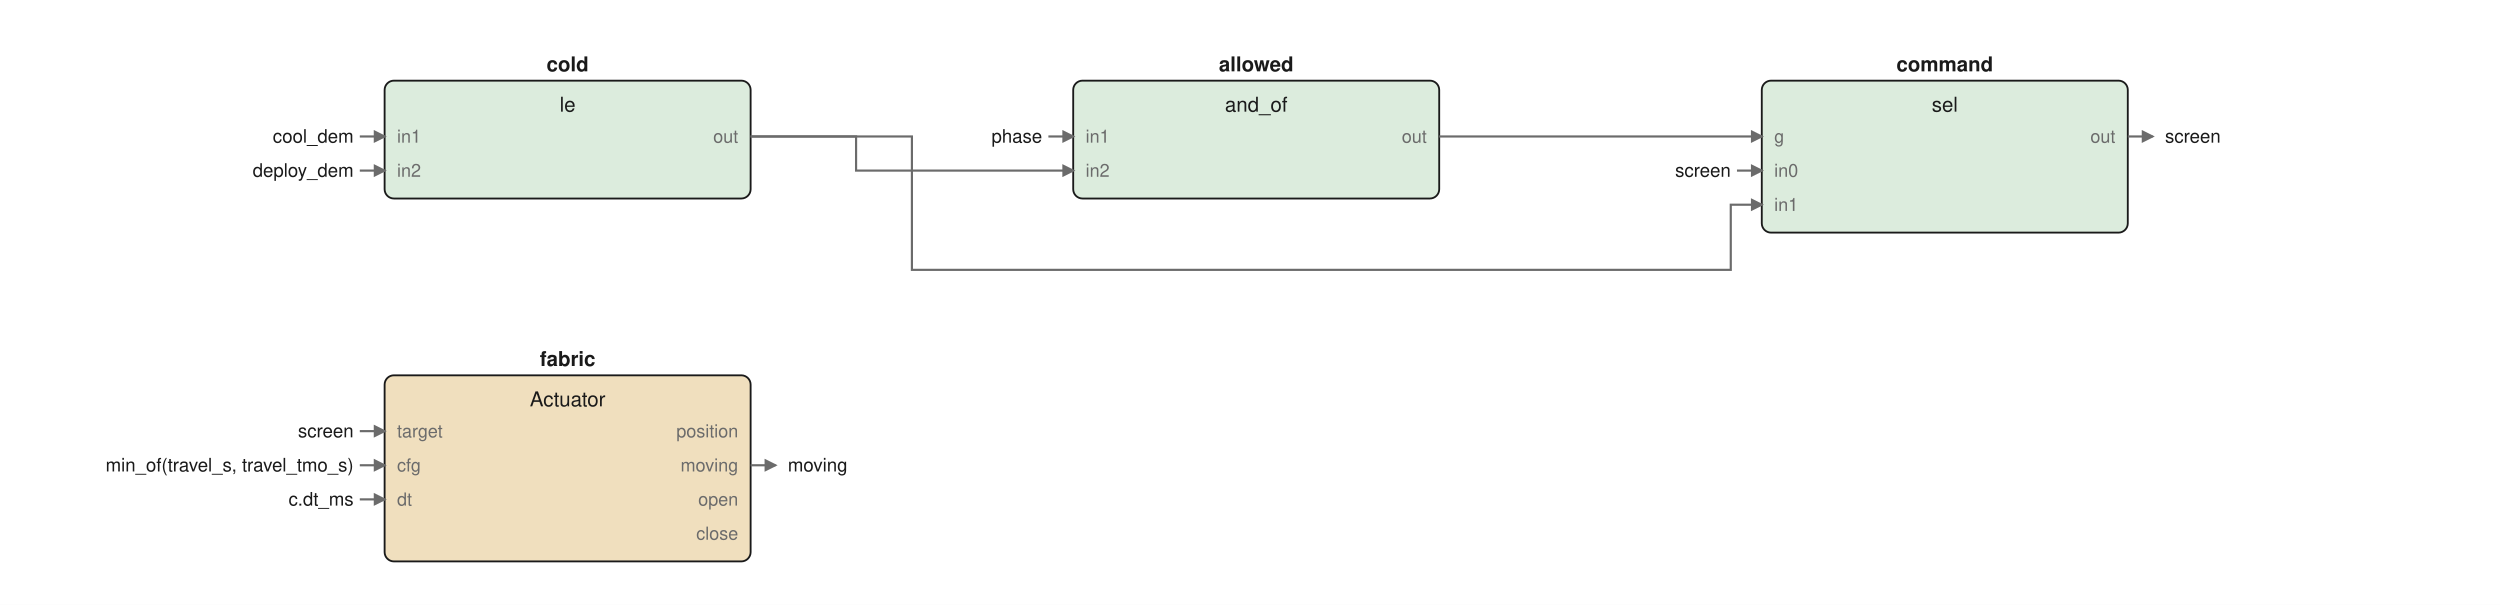
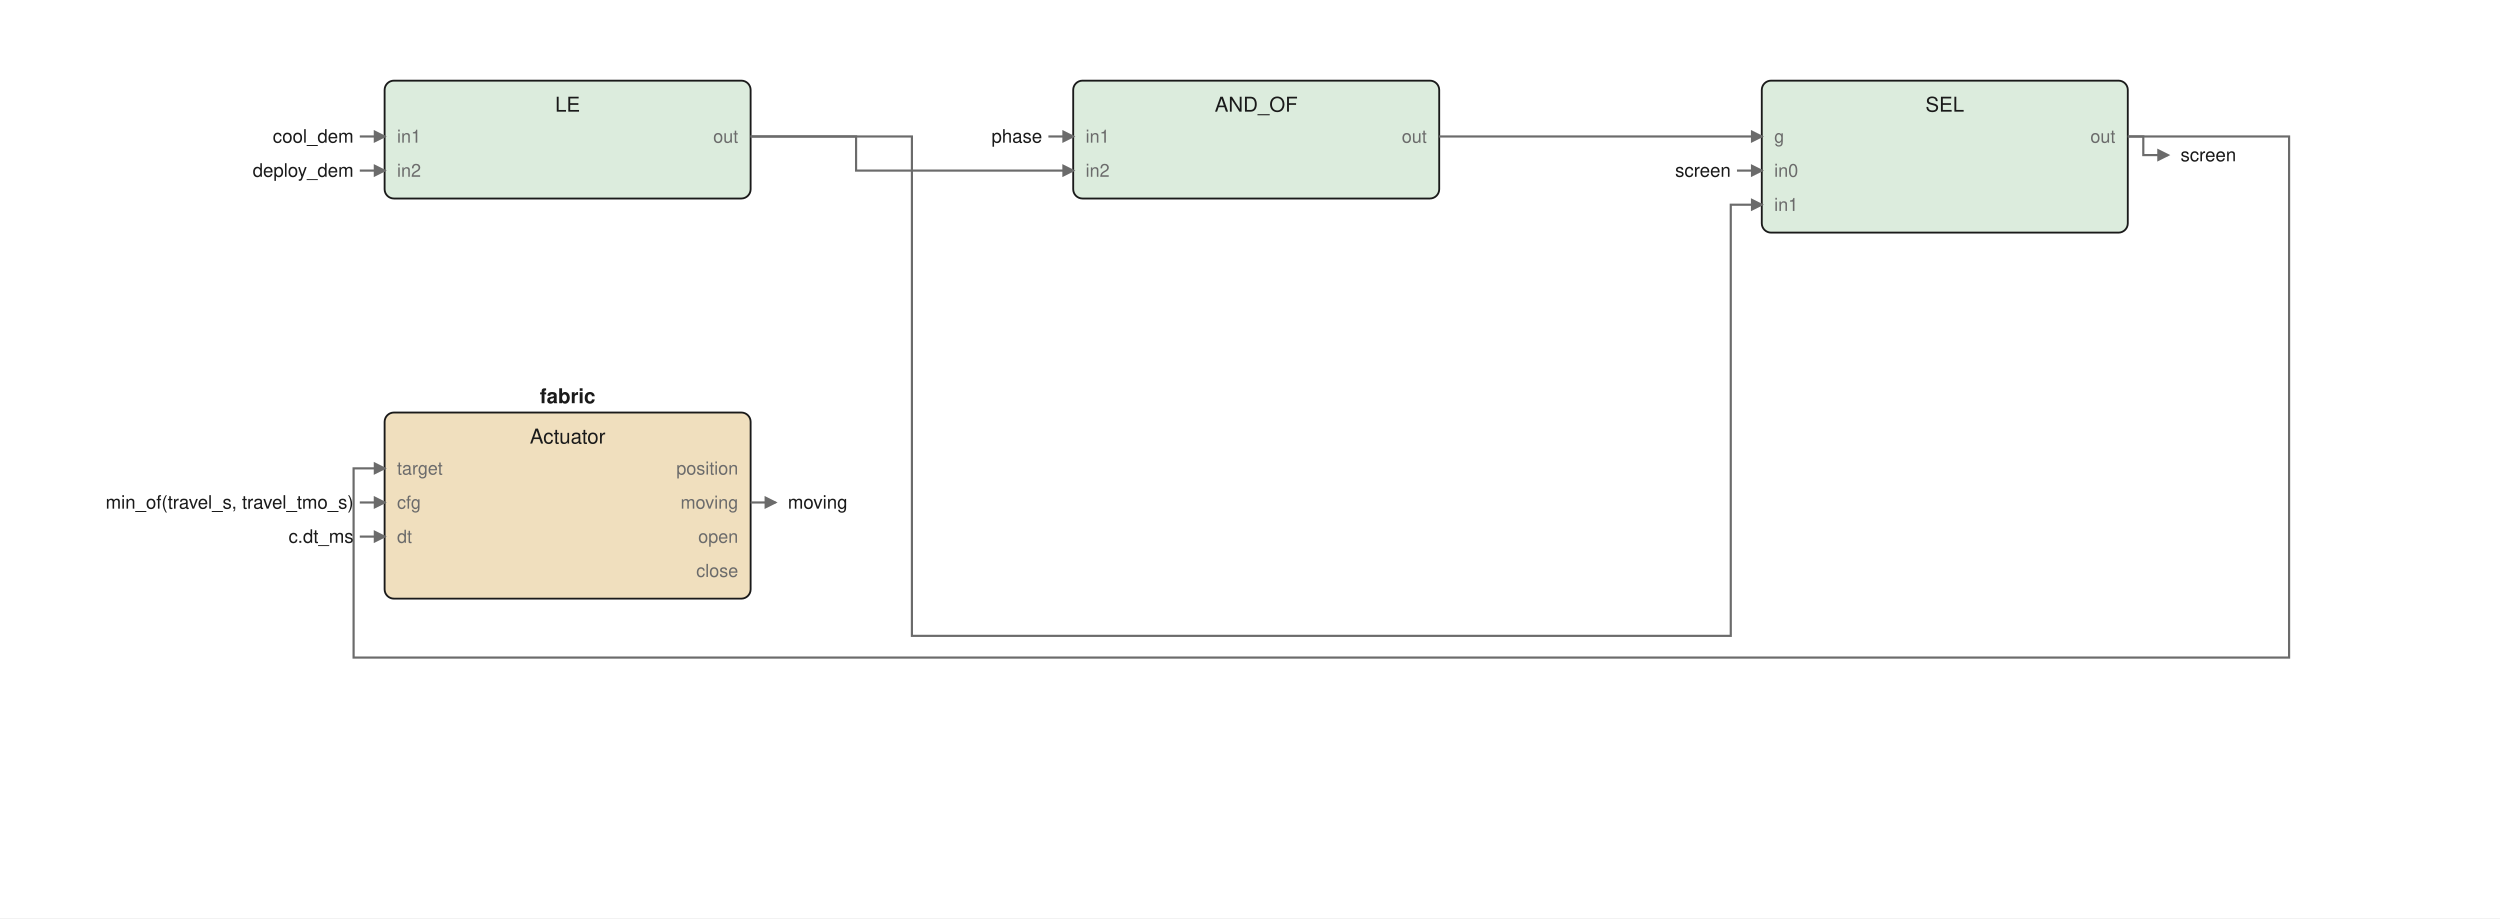
- <svg xmlns="http://www.w3.org/2000/svg" width="806" height="195" viewBox="0 0 806 195" style="max-width:100%;height:auto" content="&lt;mxfile host=&quot;app.diagrams.net&quot; type=&quot;device&quot;&gt;&lt;diagram id=&quot;screen_fbd&quot; name=&quot;screen_fbd&quot;&gt;&lt;mxGraphModel dx=&quot;806&quot; dy=&quot;195&quot; grid=&quot;0&quot; gridSize=&quot;10&quot; guides=&quot;1&quot; tooltips=&quot;1&quot; connect=&quot;1&quot; arrows=&quot;1&quot; fold=&quot;1&quot; page=&quot;1&quot; pageScale=&quot;1&quot; pageWidth=&quot;806&quot; pageHeight=&quot;195&quot; math=&quot;0&quot; shadow=&quot;0&quot;&gt;&lt;root&gt;&lt;mxCell id=&quot;0&quot;/&gt;&lt;mxCell id=&quot;1&quot; parent=&quot;0&quot;/&gt;&lt;mxCell id=&quot;n2&quot; value=&quot;&quot; style=&quot;rounded=1;fillColor=#dcecdd;strokeColor=#1a1a1a;whiteSpace=wrap;html=1;fontSize=8&quot; vertex=&quot;1&quot; parent=&quot;1&quot;&gt;&lt;mxGeometry x=&quot;124&quot; y=&quot;26&quot; width=&quot;118&quot; height=&quot;38&quot; as=&quot;geometry&quot;/&gt;&lt;/mxCell&gt;&lt;mxCell id=&quot;n3&quot; value=&quot;cold&quot; style=&quot;text;html=1;fontSize=6;fontColor=#1a1a1a;align=center;fontStyle=1&quot; vertex=&quot;1&quot; parent=&quot;1&quot;&gt;&lt;mxGeometry x=&quot;183.0&quot; y=&quot;16.4&quot; width=&quot;40&quot; height=&quot;10.6&quot; as=&quot;geometry&quot;/&gt;&lt;/mxCell&gt;&lt;mxCell id=&quot;n4&quot; value=&quot;le&quot; style=&quot;text;html=1;fontSize=6;fontColor=#1a1a1a;align=center&quot; vertex=&quot;1&quot; parent=&quot;1&quot;&gt;&lt;mxGeometry x=&quot;183.0&quot; y=&quot;29.4&quot; width=&quot;40&quot; height=&quot;10.6&quot; as=&quot;geometry&quot;/&gt;&lt;/mxCell&gt;&lt;mxCell id=&quot;n5&quot; value=&quot;in1&quot; style=&quot;text;html=1;fontSize=5;fontColor=#6b6b6b;align=left&quot; vertex=&quot;1&quot; parent=&quot;1&quot;&gt;&lt;mxGeometry x=&quot;128&quot; y=&quot;40.2&quot; width=&quot;40&quot; height=&quot;9.8&quot; as=&quot;geometry&quot;/&gt;&lt;/mxCell&gt;&lt;mxCell id=&quot;n6&quot; value=&quot;in2&quot; style=&quot;text;html=1;fontSize=5;fontColor=#6b6b6b;align=left&quot; vertex=&quot;1&quot; parent=&quot;1&quot;&gt;&lt;mxGeometry x=&quot;128&quot; y=&quot;51.2&quot; width=&quot;40&quot; height=&quot;9.8&quot; as=&quot;geometry&quot;/&gt;&lt;/mxCell&gt;&lt;mxCell id=&quot;n7&quot; value=&quot;out&quot; style=&quot;text;html=1;fontSize=5;fontColor=#6b6b6b;align=left&quot; vertex=&quot;1&quot; parent=&quot;1&quot;&gt;&lt;mxGeometry x=&quot;238&quot; y=&quot;40.2&quot; width=&quot;40&quot; height=&quot;9.8&quot; as=&quot;geometry&quot;/&gt;&lt;/mxCell&gt;&lt;mxCell id=&quot;n8&quot; value=&quot;&quot; style=&quot;rounded=1;fillColor=#dcecdd;strokeColor=#1a1a1a;whiteSpace=wrap;html=1;fontSize=8&quot; vertex=&quot;1&quot; parent=&quot;1&quot;&gt;&lt;mxGeometry x=&quot;346&quot; y=&quot;26&quot; width=&quot;118&quot; height=&quot;38&quot; as=&quot;geometry&quot;/&gt;&lt;/mxCell&gt;&lt;mxCell id=&quot;n9&quot; value=&quot;allowed&quot; style=&quot;text;html=1;fontSize=6;fontColor=#1a1a1a;align=center;fontStyle=1&quot; vertex=&quot;1&quot; parent=&quot;1&quot;&gt;&lt;mxGeometry x=&quot;405.0&quot; y=&quot;16.4&quot; width=&quot;40&quot; height=&quot;10.6&quot; as=&quot;geometry&quot;/&gt;&lt;/mxCell&gt;&lt;mxCell id=&quot;n10&quot; value=&quot;and_of&quot; style=&quot;text;html=1;fontSize=6;fontColor=#1a1a1a;align=center&quot; vertex=&quot;1&quot; parent=&quot;1&quot;&gt;&lt;mxGeometry x=&quot;405.0&quot; y=&quot;29.4&quot; width=&quot;40&quot; height=&quot;10.6&quot; as=&quot;geometry&quot;/&gt;&lt;/mxCell&gt;&lt;mxCell id=&quot;n11&quot; value=&quot;in1&quot; style=&quot;text;html=1;fontSize=5;fontColor=#6b6b6b;align=left&quot; vertex=&quot;1&quot; parent=&quot;1&quot;&gt;&lt;mxGeometry x=&quot;350&quot; y=&quot;40.2&quot; width=&quot;40&quot; height=&quot;9.8&quot; as=&quot;geometry&quot;/&gt;&lt;/mxCell&gt;&lt;mxCell id=&quot;n12&quot; value=&quot;in2&quot; style=&quot;text;html=1;fontSize=5;fontColor=#6b6b6b;align=left&quot; vertex=&quot;1&quot; parent=&quot;1&quot;&gt;&lt;mxGeometry x=&quot;350&quot; y=&quot;51.2&quot; width=&quot;40&quot; height=&quot;9.8&quot; as=&quot;geometry&quot;/&gt;&lt;/mxCell&gt;&lt;mxCell id=&quot;n13&quot; value=&quot;out&quot; style=&quot;text;html=1;fontSize=5;fontColor=#6b6b6b;align=left&quot; vertex=&quot;1&quot; parent=&quot;1&quot;&gt;&lt;mxGeometry x=&quot;460&quot; y=&quot;40.2&quot; width=&quot;40&quot; height=&quot;9.8&quot; as=&quot;geometry&quot;/&gt;&lt;/mxCell&gt;&lt;mxCell id=&quot;n14&quot; value=&quot;&quot; style=&quot;rounded=1;fillColor=#dcecdd;strokeColor=#1a1a1a;whiteSpace=wrap;html=1;fontSize=8&quot; vertex=&quot;1&quot; parent=&quot;1&quot;&gt;&lt;mxGeometry x=&quot;568&quot; y=&quot;26&quot; width=&quot;118&quot; height=&quot;49&quot; as=&quot;geometry&quot;/&gt;&lt;/mxCell&gt;&lt;mxCell id=&quot;n15&quot; value=&quot;command&quot; style=&quot;text;html=1;fontSize=6;fontColor=#1a1a1a;align=center;fontStyle=1&quot; vertex=&quot;1&quot; parent=&quot;1&quot;&gt;&lt;mxGeometry x=&quot;627.0&quot; y=&quot;16.4&quot; width=&quot;40&quot; height=&quot;10.6&quot; as=&quot;geometry&quot;/&gt;&lt;/mxCell&gt;&lt;mxCell id=&quot;n16&quot; value=&quot;sel&quot; style=&quot;text;html=1;fontSize=6;fontColor=#1a1a1a;align=center&quot; vertex=&quot;1&quot; parent=&quot;1&quot;&gt;&lt;mxGeometry x=&quot;627.0&quot; y=&quot;29.4&quot; width=&quot;40&quot; height=&quot;10.6&quot; as=&quot;geometry&quot;/&gt;&lt;/mxCell&gt;&lt;mxCell id=&quot;n17&quot; value=&quot;g&quot; style=&quot;text;html=1;fontSize=5;fontColor=#6b6b6b;align=left&quot; vertex=&quot;1&quot; parent=&quot;1&quot;&gt;&lt;mxGeometry x=&quot;572&quot; y=&quot;40.2&quot; width=&quot;40&quot; height=&quot;9.8&quot; as=&quot;geometry&quot;/&gt;&lt;/mxCell&gt;&lt;mxCell id=&quot;n18&quot; value=&quot;in0&quot; style=&quot;text;html=1;fontSize=5;fontColor=#6b6b6b;align=left&quot; vertex=&quot;1&quot; parent=&quot;1&quot;&gt;&lt;mxGeometry x=&quot;572&quot; y=&quot;51.2&quot; width=&quot;40&quot; height=&quot;9.8&quot; as=&quot;geometry&quot;/&gt;&lt;/mxCell&gt;&lt;mxCell id=&quot;n19&quot; value=&quot;in1&quot; style=&quot;text;html=1;fontSize=5;fontColor=#6b6b6b;align=left&quot; vertex=&quot;1&quot; parent=&quot;1&quot;&gt;&lt;mxGeometry x=&quot;572&quot; y=&quot;62.2&quot; width=&quot;40&quot; height=&quot;9.8&quot; as=&quot;geometry&quot;/&gt;&lt;/mxCell&gt;&lt;mxCell id=&quot;n20&quot; value=&quot;out&quot; style=&quot;text;html=1;fontSize=5;fontColor=#6b6b6b;align=left&quot; vertex=&quot;1&quot; parent=&quot;1&quot;&gt;&lt;mxGeometry x=&quot;682&quot; y=&quot;40.2&quot; width=&quot;40&quot; height=&quot;9.8&quot; as=&quot;geometry&quot;/&gt;&lt;/mxCell&gt;&lt;mxCell id=&quot;n21&quot; value=&quot;&quot; style=&quot;rounded=1;fillColor=#f0dfbe;strokeColor=#1a1a1a;whiteSpace=wrap;html=1;fontSize=8&quot; vertex=&quot;1&quot; parent=&quot;1&quot;&gt;&lt;mxGeometry x=&quot;124&quot; y=&quot;121&quot; width=&quot;118&quot; height=&quot;60&quot; as=&quot;geometry&quot;/&gt;&lt;/mxCell&gt;&lt;mxCell id=&quot;n22&quot; value=&quot;fabric&quot; style=&quot;text;html=1;fontSize=6;fontColor=#1a1a1a;align=center;fontStyle=1&quot; vertex=&quot;1&quot; parent=&quot;1&quot;&gt;&lt;mxGeometry x=&quot;183.0&quot; y=&quot;111.4&quot; width=&quot;40&quot; height=&quot;10.6&quot; as=&quot;geometry&quot;/&gt;&lt;/mxCell&gt;&lt;mxCell id=&quot;n23&quot; value=&quot;Actuator&quot; style=&quot;text;html=1;fontSize=6;fontColor=#1a1a1a;align=center&quot; vertex=&quot;1&quot; parent=&quot;1&quot;&gt;&lt;mxGeometry x=&quot;183.0&quot; y=&quot;124.4&quot; width=&quot;40&quot; height=&quot;10.6&quot; as=&quot;geometry&quot;/&gt;&lt;/mxCell&gt;&lt;mxCell id=&quot;n24&quot; value=&quot;target&quot; style=&quot;text;html=1;fontSize=5;fontColor=#6b6b6b;align=left&quot; vertex=&quot;1&quot; parent=&quot;1&quot;&gt;&lt;mxGeometry x=&quot;128&quot; y=&quot;135.2&quot; width=&quot;40&quot; height=&quot;9.8&quot; as=&quot;geometry&quot;/&gt;&lt;/mxCell&gt;&lt;mxCell id=&quot;n25&quot; value=&quot;cfg&quot; style=&quot;text;html=1;fontSize=5;fontColor=#6b6b6b;align=left&quot; vertex=&quot;1&quot; parent=&quot;1&quot;&gt;&lt;mxGeometry x=&quot;128&quot; y=&quot;146.2&quot; width=&quot;40&quot; height=&quot;9.8&quot; as=&quot;geometry&quot;/&gt;&lt;/mxCell&gt;&lt;mxCell id=&quot;n26&quot; value=&quot;dt&quot; style=&quot;text;html=1;fontSize=5;fontColor=#6b6b6b;align=left&quot; vertex=&quot;1&quot; parent=&quot;1&quot;&gt;&lt;mxGeometry x=&quot;128&quot; y=&quot;157.2&quot; width=&quot;40&quot; height=&quot;9.8&quot; as=&quot;geometry&quot;/&gt;&lt;/mxCell&gt;&lt;mxCell id=&quot;n27&quot; value=&quot;position&quot; style=&quot;text;html=1;fontSize=5;fontColor=#6b6b6b;align=left&quot; vertex=&quot;1&quot; parent=&quot;1&quot;&gt;&lt;mxGeometry x=&quot;238&quot; y=&quot;135.2&quot; width=&quot;40&quot; height=&quot;9.8&quot; as=&quot;geometry&quot;/&gt;&lt;/mxCell&gt;&lt;mxCell id=&quot;n28&quot; value=&quot;moving&quot; style=&quot;text;html=1;fontSize=5;fontColor=#6b6b6b;align=left&quot; vertex=&quot;1&quot; parent=&quot;1&quot;&gt;&lt;mxGeometry x=&quot;238&quot; y=&quot;146.2&quot; width=&quot;40&quot; height=&quot;9.8&quot; as=&quot;geometry&quot;/&gt;&lt;/mxCell&gt;&lt;mxCell id=&quot;n29&quot; value=&quot;open&quot; style=&quot;text;html=1;fontSize=5;fontColor=#6b6b6b;align=left&quot; vertex=&quot;1&quot; parent=&quot;1&quot;&gt;&lt;mxGeometry x=&quot;238&quot; y=&quot;157.2&quot; width=&quot;40&quot; height=&quot;9.8&quot; as=&quot;geometry&quot;/&gt;&lt;/mxCell&gt;&lt;mxCell id=&quot;n30&quot; value=&quot;close&quot; style=&quot;text;html=1;fontSize=5;fontColor=#6b6b6b;align=left&quot; vertex=&quot;1&quot; parent=&quot;1&quot;&gt;&lt;mxGeometry x=&quot;238&quot; y=&quot;168.2&quot; width=&quot;40&quot; height=&quot;9.8&quot; as=&quot;geometry&quot;/&gt;&lt;/mxCell&gt;&lt;mxCell id=&quot;e31&quot; value=&quot;&quot; style=&quot;edgeStyle=none;html=1;strokeColor=#6b6b6b;endArrow=block&quot; edge=&quot;1&quot; parent=&quot;1&quot;&gt;&lt;mxGeometry relative=&quot;1&quot; as=&quot;geometry&quot;&gt;&lt;mxPoint x=&quot;242&quot; y=&quot;44&quot; as=&quot;sourcePoint&quot;/&gt;&lt;mxPoint x=&quot;346&quot; y=&quot;55&quot; as=&quot;targetPoint&quot;/&gt;&lt;Array as=&quot;points&quot;&gt;&lt;mxPoint x=&quot;276.0&quot; y=&quot;44&quot;/&gt;&lt;mxPoint x=&quot;276.0&quot; y=&quot;55&quot;/&gt;&lt;/Array&gt;&lt;/mxGeometry&gt;&lt;/mxCell&gt;&lt;mxCell id=&quot;e32&quot; value=&quot;&quot; style=&quot;edgeStyle=none;html=1;strokeColor=#6b6b6b;endArrow=block&quot; edge=&quot;1&quot; parent=&quot;1&quot;&gt;&lt;mxGeometry relative=&quot;1&quot; as=&quot;geometry&quot;&gt;&lt;mxPoint x=&quot;464&quot; y=&quot;44&quot; as=&quot;sourcePoint&quot;/&gt;&lt;mxPoint x=&quot;568&quot; y=&quot;44&quot; as=&quot;targetPoint&quot;/&gt;&lt;/mxGeometry&gt;&lt;/mxCell&gt;&lt;mxCell id=&quot;e33&quot; value=&quot;&quot; style=&quot;edgeStyle=none;html=1;strokeColor=#6b6b6b;endArrow=block&quot; edge=&quot;1&quot; parent=&quot;1&quot;&gt;&lt;mxGeometry relative=&quot;1&quot; as=&quot;geometry&quot;&gt;&lt;mxPoint x=&quot;242&quot; y=&quot;44&quot; as=&quot;sourcePoint&quot;/&gt;&lt;mxPoint x=&quot;568&quot; y=&quot;66&quot; as=&quot;targetPoint&quot;/&gt;&lt;Array as=&quot;points&quot;&gt;&lt;mxPoint x=&quot;294.0&quot; y=&quot;44&quot;/&gt;&lt;mxPoint x=&quot;294.0&quot; y=&quot;87&quot;/&gt;&lt;mxPoint x=&quot;558&quot; y=&quot;87&quot;/&gt;&lt;mxPoint x=&quot;558&quot; y=&quot;66&quot;/&gt;&lt;/Array&gt;&lt;/mxGeometry&gt;&lt;/mxCell&gt;&lt;mxCell id=&quot;n34&quot; value=&quot;cool_dem&quot; style=&quot;text;html=1;fontSize=6;fontColor=#1a1a1a;align=left&quot; vertex=&quot;1&quot; parent=&quot;1&quot;&gt;&lt;mxGeometry x=&quot;114&quot; y=&quot;40.0&quot; width=&quot;40&quot; height=&quot;10.0&quot; as=&quot;geometry&quot;/&gt;&lt;/mxCell&gt;&lt;mxCell id=&quot;e35&quot; value=&quot;&quot; style=&quot;edgeStyle=none;html=1;strokeColor=#6b6b6b;endArrow=block&quot; edge=&quot;1&quot; parent=&quot;1&quot;&gt;&lt;mxGeometry relative=&quot;1&quot; as=&quot;geometry&quot;&gt;&lt;mxPoint x=&quot;116&quot; y=&quot;44&quot; as=&quot;sourcePoint&quot;/&gt;&lt;mxPoint x=&quot;124&quot; y=&quot;44&quot; as=&quot;targetPoint&quot;/&gt;&lt;/mxGeometry&gt;&lt;/mxCell&gt;&lt;mxCell id=&quot;n36&quot; value=&quot;deploy_dem&quot; style=&quot;text;html=1;fontSize=6;fontColor=#1a1a1a;align=left&quot; vertex=&quot;1&quot; parent=&quot;1&quot;&gt;&lt;mxGeometry x=&quot;114&quot; y=&quot;51.0&quot; width=&quot;50&quot; height=&quot;10.0&quot; as=&quot;geometry&quot;/&gt;&lt;/mxCell&gt;&lt;mxCell id=&quot;e37&quot; value=&quot;&quot; style=&quot;edgeStyle=none;html=1;strokeColor=#6b6b6b;endArrow=block&quot; edge=&quot;1&quot; parent=&quot;1&quot;&gt;&lt;mxGeometry relative=&quot;1&quot; as=&quot;geometry&quot;&gt;&lt;mxPoint x=&quot;116&quot; y=&quot;55&quot; as=&quot;sourcePoint&quot;/&gt;&lt;mxPoint x=&quot;124&quot; y=&quot;55&quot; as=&quot;targetPoint&quot;/&gt;&lt;/mxGeometry&gt;&lt;/mxCell&gt;&lt;mxCell id=&quot;n38&quot; value=&quot;phase&quot; style=&quot;text;html=1;fontSize=6;fontColor=#1a1a1a;align=left&quot; vertex=&quot;1&quot; parent=&quot;1&quot;&gt;&lt;mxGeometry x=&quot;336&quot; y=&quot;40.0&quot; width=&quot;40&quot; height=&quot;10.0&quot; as=&quot;geometry&quot;/&gt;&lt;/mxCell&gt;&lt;mxCell id=&quot;e39&quot; value=&quot;&quot; style=&quot;edgeStyle=none;html=1;strokeColor=#6b6b6b;endArrow=block&quot; edge=&quot;1&quot; parent=&quot;1&quot;&gt;&lt;mxGeometry relative=&quot;1&quot; as=&quot;geometry&quot;&gt;&lt;mxPoint x=&quot;338&quot; y=&quot;44&quot; as=&quot;sourcePoint&quot;/&gt;&lt;mxPoint x=&quot;346&quot; y=&quot;44&quot; as=&quot;targetPoint&quot;/&gt;&lt;/mxGeometry&gt;&lt;/mxCell&gt;&lt;mxCell id=&quot;n40&quot; value=&quot;screen&quot; style=&quot;text;html=1;fontSize=6;fontColor=#1a1a1a;align=left&quot; vertex=&quot;1&quot; parent=&quot;1&quot;&gt;&lt;mxGeometry x=&quot;558&quot; y=&quot;51.0&quot; width=&quot;40&quot; height=&quot;10.0&quot; as=&quot;geometry&quot;/&gt;&lt;/mxCell&gt;&lt;mxCell id=&quot;e41&quot; value=&quot;&quot; style=&quot;edgeStyle=none;html=1;strokeColor=#6b6b6b;endArrow=block&quot; edge=&quot;1&quot; parent=&quot;1&quot;&gt;&lt;mxGeometry relative=&quot;1&quot; as=&quot;geometry&quot;&gt;&lt;mxPoint x=&quot;560&quot; y=&quot;55&quot; as=&quot;sourcePoint&quot;/&gt;&lt;mxPoint x=&quot;568&quot; y=&quot;55&quot; as=&quot;targetPoint&quot;/&gt;&lt;/mxGeometry&gt;&lt;/mxCell&gt;&lt;mxCell id=&quot;n42&quot; value=&quot;screen&quot; style=&quot;text;html=1;fontSize=6;fontColor=#1a1a1a;align=left&quot; vertex=&quot;1&quot; parent=&quot;1&quot;&gt;&lt;mxGeometry x=&quot;114&quot; y=&quot;135.0&quot; width=&quot;40&quot; height=&quot;10.0&quot; as=&quot;geometry&quot;/&gt;&lt;/mxCell&gt;&lt;mxCell id=&quot;e43&quot; value=&quot;&quot; style=&quot;edgeStyle=none;html=1;strokeColor=#6b6b6b;endArrow=block&quot; edge=&quot;1&quot; parent=&quot;1&quot;&gt;&lt;mxGeometry relative=&quot;1&quot; as=&quot;geometry&quot;&gt;&lt;mxPoint x=&quot;116&quot; y=&quot;139&quot; as=&quot;sourcePoint&quot;/&gt;&lt;mxPoint x=&quot;124&quot; y=&quot;139&quot; as=&quot;targetPoint&quot;/&gt;&lt;/mxGeometry&gt;&lt;/mxCell&gt;&lt;mxCell id=&quot;n44&quot; value=&quot;min_of(travel_s, travel_tmo_s)&quot; style=&quot;text;html=1;fontSize=6;fontColor=#1a1a1a;align=left&quot; vertex=&quot;1&quot; parent=&quot;1&quot;&gt;&lt;mxGeometry x=&quot;114&quot; y=&quot;146.0&quot; width=&quot;150&quot; height=&quot;10.0&quot; as=&quot;geometry&quot;/&gt;&lt;/mxCell&gt;&lt;mxCell id=&quot;e45&quot; value=&quot;&quot; style=&quot;edgeStyle=none;html=1;strokeColor=#6b6b6b;endArrow=block&quot; edge=&quot;1&quot; parent=&quot;1&quot;&gt;&lt;mxGeometry relative=&quot;1&quot; as=&quot;geometry&quot;&gt;&lt;mxPoint x=&quot;116&quot; y=&quot;150&quot; as=&quot;sourcePoint&quot;/&gt;&lt;mxPoint x=&quot;124&quot; y=&quot;150&quot; as=&quot;targetPoint&quot;/&gt;&lt;/mxGeometry&gt;&lt;/mxCell&gt;&lt;mxCell id=&quot;n46&quot; value=&quot;c.dt_ms&quot; style=&quot;text;html=1;fontSize=6;fontColor=#1a1a1a;align=left&quot; vertex=&quot;1&quot; parent=&quot;1&quot;&gt;&lt;mxGeometry x=&quot;114&quot; y=&quot;157.0&quot; width=&quot;40&quot; height=&quot;10.0&quot; as=&quot;geometry&quot;/&gt;&lt;/mxCell&gt;&lt;mxCell id=&quot;e47&quot; value=&quot;&quot; style=&quot;edgeStyle=none;html=1;strokeColor=#6b6b6b;endArrow=block&quot; edge=&quot;1&quot; parent=&quot;1&quot;&gt;&lt;mxGeometry relative=&quot;1&quot; as=&quot;geometry&quot;&gt;&lt;mxPoint x=&quot;116&quot; y=&quot;161&quot; as=&quot;sourcePoint&quot;/&gt;&lt;mxPoint x=&quot;124&quot; y=&quot;161&quot; as=&quot;targetPoint&quot;/&gt;&lt;/mxGeometry&gt;&lt;/mxCell&gt;&lt;mxCell id=&quot;e48&quot; value=&quot;&quot; style=&quot;edgeStyle=none;html=1;strokeColor=#6b6b6b;endArrow=block&quot; edge=&quot;1&quot; parent=&quot;1&quot;&gt;&lt;mxGeometry relative=&quot;1&quot; as=&quot;geometry&quot;&gt;&lt;mxPoint x=&quot;686&quot; y=&quot;44&quot; as=&quot;sourcePoint&quot;/&gt;&lt;mxPoint x=&quot;694&quot; y=&quot;44&quot; as=&quot;targetPoint&quot;/&gt;&lt;/mxGeometry&gt;&lt;/mxCell&gt;&lt;mxCell id=&quot;n49&quot; value=&quot;screen&quot; style=&quot;text;html=1;fontSize=6;fontColor=#1a1a1a;align=left&quot; vertex=&quot;1&quot; parent=&quot;1&quot;&gt;&lt;mxGeometry x=&quot;698&quot; y=&quot;40.0&quot; width=&quot;40&quot; height=&quot;10.0&quot; as=&quot;geometry&quot;/&gt;&lt;/mxCell&gt;&lt;mxCell id=&quot;e50&quot; value=&quot;&quot; style=&quot;edgeStyle=none;html=1;strokeColor=#6b6b6b;endArrow=block&quot; edge=&quot;1&quot; parent=&quot;1&quot;&gt;&lt;mxGeometry relative=&quot;1&quot; as=&quot;geometry&quot;&gt;&lt;mxPoint x=&quot;242&quot; y=&quot;150&quot; as=&quot;sourcePoint&quot;/&gt;&lt;mxPoint x=&quot;250&quot; y=&quot;150&quot; as=&quot;targetPoint&quot;/&gt;&lt;/mxGeometry&gt;&lt;/mxCell&gt;&lt;mxCell id=&quot;n51&quot; value=&quot;moving&quot; style=&quot;text;html=1;fontSize=6;fontColor=#1a1a1a;align=left&quot; vertex=&quot;1&quot; parent=&quot;1&quot;&gt;&lt;mxGeometry x=&quot;254&quot; y=&quot;146.0&quot; width=&quot;40&quot; height=&quot;10.0&quot; as=&quot;geometry&quot;/&gt;&lt;/mxCell&gt;&lt;/root&gt;&lt;/mxGraphModel&gt;&lt;/diagram&gt;&lt;/mxfile&gt;">
+ <svg xmlns="http://www.w3.org/2000/svg" width="806" height="296" viewBox="0 0 806 296" style="max-width:100%;height:auto" content="&lt;mxfile host=&quot;app.diagrams.net&quot; type=&quot;device&quot;&gt;&lt;diagram id=&quot;screen_fbd&quot; name=&quot;screen_fbd&quot;&gt;&lt;mxGraphModel dx=&quot;806&quot; dy=&quot;296&quot; grid=&quot;0&quot; gridSize=&quot;10&quot; guides=&quot;1&quot; tooltips=&quot;1&quot; connect=&quot;1&quot; arrows=&quot;1&quot; fold=&quot;1&quot; page=&quot;1&quot; pageScale=&quot;1&quot; pageWidth=&quot;806&quot; pageHeight=&quot;296&quot; math=&quot;0&quot; shadow=&quot;0&quot;&gt;&lt;root&gt;&lt;mxCell id=&quot;0&quot;/&gt;&lt;mxCell id=&quot;1&quot; parent=&quot;0&quot;/&gt;&lt;mxCell id=&quot;n2&quot; value=&quot;&quot; style=&quot;rounded=1;fillColor=#dcecdd;strokeColor=#1a1a1a;whiteSpace=wrap;html=1;fontSize=8&quot; vertex=&quot;1&quot; parent=&quot;1&quot;&gt;&lt;mxGeometry x=&quot;124&quot; y=&quot;26&quot; width=&quot;118&quot; height=&quot;38&quot; as=&quot;geometry&quot;/&gt;&lt;/mxCell&gt;&lt;mxCell id=&quot;n3&quot; value=&quot;LE&quot; style=&quot;text;html=1;fontSize=6;fontColor=#1a1a1a;align=center&quot; vertex=&quot;1&quot; parent=&quot;1&quot;&gt;&lt;mxGeometry x=&quot;183.0&quot; y=&quot;29.4&quot; width=&quot;40&quot; height=&quot;10.6&quot; as=&quot;geometry&quot;/&gt;&lt;/mxCell&gt;&lt;mxCell id=&quot;n4&quot; value=&quot;in1&quot; style=&quot;text;html=1;fontSize=5;fontColor=#6b6b6b;align=left&quot; vertex=&quot;1&quot; parent=&quot;1&quot;&gt;&lt;mxGeometry x=&quot;128&quot; y=&quot;40.2&quot; width=&quot;40&quot; height=&quot;9.8&quot; as=&quot;geometry&quot;/&gt;&lt;/mxCell&gt;&lt;mxCell id=&quot;n5&quot; value=&quot;in2&quot; style=&quot;text;html=1;fontSize=5;fontColor=#6b6b6b;align=left&quot; vertex=&quot;1&quot; parent=&quot;1&quot;&gt;&lt;mxGeometry x=&quot;128&quot; y=&quot;51.2&quot; width=&quot;40&quot; height=&quot;9.8&quot; as=&quot;geometry&quot;/&gt;&lt;/mxCell&gt;&lt;mxCell id=&quot;n6&quot; value=&quot;out&quot; style=&quot;text;html=1;fontSize=5;fontColor=#6b6b6b;align=left&quot; vertex=&quot;1&quot; parent=&quot;1&quot;&gt;&lt;mxGeometry x=&quot;238&quot; y=&quot;40.2&quot; width=&quot;40&quot; height=&quot;9.8&quot; as=&quot;geometry&quot;/&gt;&lt;/mxCell&gt;&lt;mxCell id=&quot;n7&quot; value=&quot;&quot; style=&quot;rounded=1;fillColor=#dcecdd;strokeColor=#1a1a1a;whiteSpace=wrap;html=1;fontSize=8&quot; vertex=&quot;1&quot; parent=&quot;1&quot;&gt;&lt;mxGeometry x=&quot;346&quot; y=&quot;26&quot; width=&quot;118&quot; height=&quot;38&quot; as=&quot;geometry&quot;/&gt;&lt;/mxCell&gt;&lt;mxCell id=&quot;n8&quot; value=&quot;AND_OF&quot; style=&quot;text;html=1;fontSize=6;fontColor=#1a1a1a;align=center&quot; vertex=&quot;1&quot; parent=&quot;1&quot;&gt;&lt;mxGeometry x=&quot;405.0&quot; y=&quot;29.4&quot; width=&quot;40&quot; height=&quot;10.6&quot; as=&quot;geometry&quot;/&gt;&lt;/mxCell&gt;&lt;mxCell id=&quot;n9&quot; value=&quot;in1&quot; style=&quot;text;html=1;fontSize=5;fontColor=#6b6b6b;align=left&quot; vertex=&quot;1&quot; parent=&quot;1&quot;&gt;&lt;mxGeometry x=&quot;350&quot; y=&quot;40.2&quot; width=&quot;40&quot; height=&quot;9.8&quot; as=&quot;geometry&quot;/&gt;&lt;/mxCell&gt;&lt;mxCell id=&quot;n10&quot; value=&quot;in2&quot; style=&quot;text;html=1;fontSize=5;fontColor=#6b6b6b;align=left&quot; vertex=&quot;1&quot; parent=&quot;1&quot;&gt;&lt;mxGeometry x=&quot;350&quot; y=&quot;51.2&quot; width=&quot;40&quot; height=&quot;9.8&quot; as=&quot;geometry&quot;/&gt;&lt;/mxCell&gt;&lt;mxCell id=&quot;n11&quot; value=&quot;out&quot; style=&quot;text;html=1;fontSize=5;fontColor=#6b6b6b;align=left&quot; vertex=&quot;1&quot; parent=&quot;1&quot;&gt;&lt;mxGeometry x=&quot;460&quot; y=&quot;40.2&quot; width=&quot;40&quot; height=&quot;9.8&quot; as=&quot;geometry&quot;/&gt;&lt;/mxCell&gt;&lt;mxCell id=&quot;n12&quot; value=&quot;&quot; style=&quot;rounded=1;fillColor=#dcecdd;strokeColor=#1a1a1a;whiteSpace=wrap;html=1;fontSize=8&quot; vertex=&quot;1&quot; parent=&quot;1&quot;&gt;&lt;mxGeometry x=&quot;568&quot; y=&quot;26&quot; width=&quot;118&quot; height=&quot;49&quot; as=&quot;geometry&quot;/&gt;&lt;/mxCell&gt;&lt;mxCell id=&quot;n13&quot; value=&quot;SEL&quot; style=&quot;text;html=1;fontSize=6;fontColor=#1a1a1a;align=center&quot; vertex=&quot;1&quot; parent=&quot;1&quot;&gt;&lt;mxGeometry x=&quot;627.0&quot; y=&quot;29.4&quot; width=&quot;40&quot; height=&quot;10.6&quot; as=&quot;geometry&quot;/&gt;&lt;/mxCell&gt;&lt;mxCell id=&quot;n14&quot; value=&quot;g&quot; style=&quot;text;html=1;fontSize=5;fontColor=#6b6b6b;align=left&quot; vertex=&quot;1&quot; parent=&quot;1&quot;&gt;&lt;mxGeometry x=&quot;572&quot; y=&quot;40.2&quot; width=&quot;40&quot; height=&quot;9.8&quot; as=&quot;geometry&quot;/&gt;&lt;/mxCell&gt;&lt;mxCell id=&quot;n15&quot; value=&quot;in0&quot; style=&quot;text;html=1;fontSize=5;fontColor=#6b6b6b;align=left&quot; vertex=&quot;1&quot; parent=&quot;1&quot;&gt;&lt;mxGeometry x=&quot;572&quot; y=&quot;51.2&quot; width=&quot;40&quot; height=&quot;9.8&quot; as=&quot;geometry&quot;/&gt;&lt;/mxCell&gt;&lt;mxCell id=&quot;n16&quot; value=&quot;in1&quot; style=&quot;text;html=1;fontSize=5;fontColor=#6b6b6b;align=left&quot; vertex=&quot;1&quot; parent=&quot;1&quot;&gt;&lt;mxGeometry x=&quot;572&quot; y=&quot;62.2&quot; width=&quot;40&quot; height=&quot;9.8&quot; as=&quot;geometry&quot;/&gt;&lt;/mxCell&gt;&lt;mxCell id=&quot;n17&quot; value=&quot;out&quot; style=&quot;text;html=1;fontSize=5;fontColor=#6b6b6b;align=left&quot; vertex=&quot;1&quot; parent=&quot;1&quot;&gt;&lt;mxGeometry x=&quot;682&quot; y=&quot;40.2&quot; width=&quot;40&quot; height=&quot;9.8&quot; as=&quot;geometry&quot;/&gt;&lt;/mxCell&gt;&lt;mxCell id=&quot;n18&quot; value=&quot;&quot; style=&quot;rounded=1;fillColor=#f0dfbe;strokeColor=#1a1a1a;whiteSpace=wrap;html=1;fontSize=8&quot; vertex=&quot;1&quot; parent=&quot;1&quot;&gt;&lt;mxGeometry x=&quot;124&quot; y=&quot;133&quot; width=&quot;118&quot; height=&quot;60&quot; as=&quot;geometry&quot;/&gt;&lt;/mxCell&gt;&lt;mxCell id=&quot;n19&quot; value=&quot;fabric&quot; style=&quot;text;html=1;fontSize=6;fontColor=#1a1a1a;align=center;fontStyle=1&quot; vertex=&quot;1&quot; parent=&quot;1&quot;&gt;&lt;mxGeometry x=&quot;183.0&quot; y=&quot;123.4&quot; width=&quot;40&quot; height=&quot;10.6&quot; as=&quot;geometry&quot;/&gt;&lt;/mxCell&gt;&lt;mxCell id=&quot;n20&quot; value=&quot;Actuator&quot; style=&quot;text;html=1;fontSize=6;fontColor=#1a1a1a;align=center&quot; vertex=&quot;1&quot; parent=&quot;1&quot;&gt;&lt;mxGeometry x=&quot;183.0&quot; y=&quot;136.4&quot; width=&quot;40&quot; height=&quot;10.6&quot; as=&quot;geometry&quot;/&gt;&lt;/mxCell&gt;&lt;mxCell id=&quot;n21&quot; value=&quot;target&quot; style=&quot;text;html=1;fontSize=5;fontColor=#6b6b6b;align=left&quot; vertex=&quot;1&quot; parent=&quot;1&quot;&gt;&lt;mxGeometry x=&quot;128&quot; y=&quot;147.2&quot; width=&quot;40&quot; height=&quot;9.8&quot; as=&quot;geometry&quot;/&gt;&lt;/mxCell&gt;&lt;mxCell id=&quot;n22&quot; value=&quot;cfg&quot; style=&quot;text;html=1;fontSize=5;fontColor=#6b6b6b;align=left&quot; vertex=&quot;1&quot; parent=&quot;1&quot;&gt;&lt;mxGeometry x=&quot;128&quot; y=&quot;158.2&quot; width=&quot;40&quot; height=&quot;9.8&quot; as=&quot;geometry&quot;/&gt;&lt;/mxCell&gt;&lt;mxCell id=&quot;n23&quot; value=&quot;dt&quot; style=&quot;text;html=1;fontSize=5;fontColor=#6b6b6b;align=left&quot; vertex=&quot;1&quot; parent=&quot;1&quot;&gt;&lt;mxGeometry x=&quot;128&quot; y=&quot;169.2&quot; width=&quot;40&quot; height=&quot;9.8&quot; as=&quot;geometry&quot;/&gt;&lt;/mxCell&gt;&lt;mxCell id=&quot;n24&quot; value=&quot;position&quot; style=&quot;text;html=1;fontSize=5;fontColor=#6b6b6b;align=left&quot; vertex=&quot;1&quot; parent=&quot;1&quot;&gt;&lt;mxGeometry x=&quot;238&quot; y=&quot;147.2&quot; width=&quot;40&quot; height=&quot;9.8&quot; as=&quot;geometry&quot;/&gt;&lt;/mxCell&gt;&lt;mxCell id=&quot;n25&quot; value=&quot;moving&quot; style=&quot;text;html=1;fontSize=5;fontColor=#6b6b6b;align=left&quot; vertex=&quot;1&quot; parent=&quot;1&quot;&gt;&lt;mxGeometry x=&quot;238&quot; y=&quot;158.2&quot; width=&quot;40&quot; height=&quot;9.8&quot; as=&quot;geometry&quot;/&gt;&lt;/mxCell&gt;&lt;mxCell id=&quot;n26&quot; value=&quot;open&quot; style=&quot;text;html=1;fontSize=5;fontColor=#6b6b6b;align=left&quot; vertex=&quot;1&quot; parent=&quot;1&quot;&gt;&lt;mxGeometry x=&quot;238&quot; y=&quot;169.2&quot; width=&quot;40&quot; height=&quot;9.8&quot; as=&quot;geometry&quot;/&gt;&lt;/mxCell&gt;&lt;mxCell id=&quot;n27&quot; value=&quot;close&quot; style=&quot;text;html=1;fontSize=5;fontColor=#6b6b6b;align=left&quot; vertex=&quot;1&quot; parent=&quot;1&quot;&gt;&lt;mxGeometry x=&quot;238&quot; y=&quot;180.2&quot; width=&quot;40&quot; height=&quot;9.8&quot; as=&quot;geometry&quot;/&gt;&lt;/mxCell&gt;&lt;mxCell id=&quot;e28&quot; value=&quot;&quot; style=&quot;edgeStyle=none;html=1;strokeColor=#6b6b6b;endArrow=block&quot; edge=&quot;1&quot; parent=&quot;1&quot;&gt;&lt;mxGeometry relative=&quot;1&quot; as=&quot;geometry&quot;&gt;&lt;mxPoint x=&quot;242&quot; y=&quot;44&quot; as=&quot;sourcePoint&quot;/&gt;&lt;mxPoint x=&quot;346&quot; y=&quot;55&quot; as=&quot;targetPoint&quot;/&gt;&lt;Array as=&quot;points&quot;&gt;&lt;mxPoint x=&quot;276.0&quot; y=&quot;44&quot;/&gt;&lt;mxPoint x=&quot;276.0&quot; y=&quot;55&quot;/&gt;&lt;/Array&gt;&lt;/mxGeometry&gt;&lt;/mxCell&gt;&lt;mxCell id=&quot;e29&quot; value=&quot;&quot; style=&quot;edgeStyle=none;html=1;strokeColor=#6b6b6b;endArrow=block&quot; edge=&quot;1&quot; parent=&quot;1&quot;&gt;&lt;mxGeometry relative=&quot;1&quot; as=&quot;geometry&quot;&gt;&lt;mxPoint x=&quot;464&quot; y=&quot;44&quot; as=&quot;sourcePoint&quot;/&gt;&lt;mxPoint x=&quot;568&quot; y=&quot;44&quot; as=&quot;targetPoint&quot;/&gt;&lt;/mxGeometry&gt;&lt;/mxCell&gt;&lt;mxCell id=&quot;e30&quot; value=&quot;&quot; style=&quot;edgeStyle=none;html=1;strokeColor=#6b6b6b;endArrow=block&quot; edge=&quot;1&quot; parent=&quot;1&quot;&gt;&lt;mxGeometry relative=&quot;1&quot; as=&quot;geometry&quot;&gt;&lt;mxPoint x=&quot;242&quot; y=&quot;44&quot; as=&quot;sourcePoint&quot;/&gt;&lt;mxPoint x=&quot;568&quot; y=&quot;66&quot; as=&quot;targetPoint&quot;/&gt;&lt;Array as=&quot;points&quot;&gt;&lt;mxPoint x=&quot;294.0&quot; y=&quot;44&quot;/&gt;&lt;mxPoint x=&quot;294.0&quot; y=&quot;205&quot;/&gt;&lt;mxPoint x=&quot;558&quot; y=&quot;205&quot;/&gt;&lt;mxPoint x=&quot;558&quot; y=&quot;66&quot;/&gt;&lt;/Array&gt;&lt;/mxGeometry&gt;&lt;/mxCell&gt;&lt;mxCell id=&quot;e31&quot; value=&quot;&quot; style=&quot;edgeStyle=none;html=1;strokeColor=#6b6b6b;endArrow=block&quot; edge=&quot;1&quot; parent=&quot;1&quot;&gt;&lt;mxGeometry relative=&quot;1&quot; as=&quot;geometry&quot;&gt;&lt;mxPoint x=&quot;686&quot; y=&quot;44&quot; as=&quot;sourcePoint&quot;/&gt;&lt;mxPoint x=&quot;124&quot; y=&quot;151&quot; as=&quot;targetPoint&quot;/&gt;&lt;Array as=&quot;points&quot;&gt;&lt;mxPoint x=&quot;738.0&quot; y=&quot;44&quot;/&gt;&lt;mxPoint x=&quot;738.0&quot; y=&quot;212&quot;/&gt;&lt;mxPoint x=&quot;114&quot; y=&quot;212&quot;/&gt;&lt;mxPoint x=&quot;114&quot; y=&quot;151&quot;/&gt;&lt;/Array&gt;&lt;/mxGeometry&gt;&lt;/mxCell&gt;&lt;mxCell id=&quot;n32&quot; value=&quot;cool_dem&quot; style=&quot;text;html=1;fontSize=6;fontColor=#1a1a1a;align=left&quot; vertex=&quot;1&quot; parent=&quot;1&quot;&gt;&lt;mxGeometry x=&quot;114&quot; y=&quot;40.0&quot; width=&quot;40&quot; height=&quot;10.0&quot; as=&quot;geometry&quot;/&gt;&lt;/mxCell&gt;&lt;mxCell id=&quot;e33&quot; value=&quot;&quot; style=&quot;edgeStyle=none;html=1;strokeColor=#6b6b6b;endArrow=block&quot; edge=&quot;1&quot; parent=&quot;1&quot;&gt;&lt;mxGeometry relative=&quot;1&quot; as=&quot;geometry&quot;&gt;&lt;mxPoint x=&quot;116&quot; y=&quot;44&quot; as=&quot;sourcePoint&quot;/&gt;&lt;mxPoint x=&quot;124&quot; y=&quot;44&quot; as=&quot;targetPoint&quot;/&gt;&lt;/mxGeometry&gt;&lt;/mxCell&gt;&lt;mxCell id=&quot;n34&quot; value=&quot;deploy_dem&quot; style=&quot;text;html=1;fontSize=6;fontColor=#1a1a1a;align=left&quot; vertex=&quot;1&quot; parent=&quot;1&quot;&gt;&lt;mxGeometry x=&quot;114&quot; y=&quot;51.0&quot; width=&quot;50&quot; height=&quot;10.0&quot; as=&quot;geometry&quot;/&gt;&lt;/mxCell&gt;&lt;mxCell id=&quot;e35&quot; value=&quot;&quot; style=&quot;edgeStyle=none;html=1;strokeColor=#6b6b6b;endArrow=block&quot; edge=&quot;1&quot; parent=&quot;1&quot;&gt;&lt;mxGeometry relative=&quot;1&quot; as=&quot;geometry&quot;&gt;&lt;mxPoint x=&quot;116&quot; y=&quot;55&quot; as=&quot;sourcePoint&quot;/&gt;&lt;mxPoint x=&quot;124&quot; y=&quot;55&quot; as=&quot;targetPoint&quot;/&gt;&lt;/mxGeometry&gt;&lt;/mxCell&gt;&lt;mxCell id=&quot;n36&quot; value=&quot;phase&quot; style=&quot;text;html=1;fontSize=6;fontColor=#1a1a1a;align=left&quot; vertex=&quot;1&quot; parent=&quot;1&quot;&gt;&lt;mxGeometry x=&quot;336&quot; y=&quot;40.0&quot; width=&quot;40&quot; height=&quot;10.0&quot; as=&quot;geometry&quot;/&gt;&lt;/mxCell&gt;&lt;mxCell id=&quot;e37&quot; value=&quot;&quot; style=&quot;edgeStyle=none;html=1;strokeColor=#6b6b6b;endArrow=block&quot; edge=&quot;1&quot; parent=&quot;1&quot;&gt;&lt;mxGeometry relative=&quot;1&quot; as=&quot;geometry&quot;&gt;&lt;mxPoint x=&quot;338&quot; y=&quot;44&quot; as=&quot;sourcePoint&quot;/&gt;&lt;mxPoint x=&quot;346&quot; y=&quot;44&quot; as=&quot;targetPoint&quot;/&gt;&lt;/mxGeometry&gt;&lt;/mxCell&gt;&lt;mxCell id=&quot;n38&quot; value=&quot;screen&quot; style=&quot;text;html=1;fontSize=6;fontColor=#1a1a1a;align=left&quot; vertex=&quot;1&quot; parent=&quot;1&quot;&gt;&lt;mxGeometry x=&quot;558&quot; y=&quot;51.0&quot; width=&quot;40&quot; height=&quot;10.0&quot; as=&quot;geometry&quot;/&gt;&lt;/mxCell&gt;&lt;mxCell id=&quot;e39&quot; value=&quot;&quot; style=&quot;edgeStyle=none;html=1;strokeColor=#6b6b6b;endArrow=block&quot; edge=&quot;1&quot; parent=&quot;1&quot;&gt;&lt;mxGeometry relative=&quot;1&quot; as=&quot;geometry&quot;&gt;&lt;mxPoint x=&quot;560&quot; y=&quot;55&quot; as=&quot;sourcePoint&quot;/&gt;&lt;mxPoint x=&quot;568&quot; y=&quot;55&quot; as=&quot;targetPoint&quot;/&gt;&lt;/mxGeometry&gt;&lt;/mxCell&gt;&lt;mxCell id=&quot;n40&quot; value=&quot;min_of(travel_s, travel_tmo_s)&quot; style=&quot;text;html=1;fontSize=6;fontColor=#1a1a1a;align=left&quot; vertex=&quot;1&quot; parent=&quot;1&quot;&gt;&lt;mxGeometry x=&quot;114&quot; y=&quot;158.0&quot; width=&quot;150&quot; height=&quot;10.0&quot; as=&quot;geometry&quot;/&gt;&lt;/mxCell&gt;&lt;mxCell id=&quot;e41&quot; value=&quot;&quot; style=&quot;edgeStyle=none;html=1;strokeColor=#6b6b6b;endArrow=block&quot; edge=&quot;1&quot; parent=&quot;1&quot;&gt;&lt;mxGeometry relative=&quot;1&quot; as=&quot;geometry&quot;&gt;&lt;mxPoint x=&quot;116&quot; y=&quot;162&quot; as=&quot;sourcePoint&quot;/&gt;&lt;mxPoint x=&quot;124&quot; y=&quot;162&quot; as=&quot;targetPoint&quot;/&gt;&lt;/mxGeometry&gt;&lt;/mxCell&gt;&lt;mxCell id=&quot;n42&quot; value=&quot;c.dt_ms&quot; style=&quot;text;html=1;fontSize=6;fontColor=#1a1a1a;align=left&quot; vertex=&quot;1&quot; parent=&quot;1&quot;&gt;&lt;mxGeometry x=&quot;114&quot; y=&quot;169.0&quot; width=&quot;40&quot; height=&quot;10.0&quot; as=&quot;geometry&quot;/&gt;&lt;/mxCell&gt;&lt;mxCell id=&quot;e43&quot; value=&quot;&quot; style=&quot;edgeStyle=none;html=1;strokeColor=#6b6b6b;endArrow=block&quot; edge=&quot;1&quot; parent=&quot;1&quot;&gt;&lt;mxGeometry relative=&quot;1&quot; as=&quot;geometry&quot;&gt;&lt;mxPoint x=&quot;116&quot; y=&quot;173&quot; as=&quot;sourcePoint&quot;/&gt;&lt;mxPoint x=&quot;124&quot; y=&quot;173&quot; as=&quot;targetPoint&quot;/&gt;&lt;/mxGeometry&gt;&lt;/mxCell&gt;&lt;mxCell id=&quot;e44&quot; value=&quot;&quot; style=&quot;edgeStyle=none;html=1;strokeColor=#6b6b6b;endArrow=block&quot; edge=&quot;1&quot; parent=&quot;1&quot;&gt;&lt;mxGeometry relative=&quot;1&quot; as=&quot;geometry&quot;&gt;&lt;mxPoint x=&quot;686&quot; y=&quot;44&quot; as=&quot;sourcePoint&quot;/&gt;&lt;mxPoint x=&quot;699&quot; y=&quot;50&quot; as=&quot;targetPoint&quot;/&gt;&lt;Array as=&quot;points&quot;&gt;&lt;mxPoint x=&quot;691&quot; y=&quot;44&quot;/&gt;&lt;mxPoint x=&quot;691&quot; y=&quot;50&quot;/&gt;&lt;/Array&gt;&lt;/mxGeometry&gt;&lt;/mxCell&gt;&lt;mxCell id=&quot;n45&quot; value=&quot;screen&quot; style=&quot;text;html=1;fontSize=6;fontColor=#1a1a1a;align=left&quot; vertex=&quot;1&quot; parent=&quot;1&quot;&gt;&lt;mxGeometry x=&quot;703&quot; y=&quot;46.0&quot; width=&quot;40&quot; height=&quot;10.0&quot; as=&quot;geometry&quot;/&gt;&lt;/mxCell&gt;&lt;mxCell id=&quot;e46&quot; value=&quot;&quot; style=&quot;edgeStyle=none;html=1;strokeColor=#6b6b6b;endArrow=block&quot; edge=&quot;1&quot; parent=&quot;1&quot;&gt;&lt;mxGeometry relative=&quot;1&quot; as=&quot;geometry&quot;&gt;&lt;mxPoint x=&quot;242&quot; y=&quot;162&quot; as=&quot;sourcePoint&quot;/&gt;&lt;mxPoint x=&quot;250&quot; y=&quot;162&quot; as=&quot;targetPoint&quot;/&gt;&lt;/mxGeometry&gt;&lt;/mxCell&gt;&lt;mxCell id=&quot;n47&quot; value=&quot;moving&quot; style=&quot;text;html=1;fontSize=6;fontColor=#1a1a1a;align=left&quot; vertex=&quot;1&quot; parent=&quot;1&quot;&gt;&lt;mxGeometry x=&quot;254&quot; y=&quot;158.0&quot; width=&quot;40&quot; height=&quot;10.0&quot; as=&quot;geometry&quot;/&gt;&lt;/mxCell&gt;&lt;/root&gt;&lt;/mxGraphModel&gt;&lt;/diagram&gt;&lt;/mxfile&gt;">
  <defs>
    <marker id="a" markerWidth="6" markerHeight="6" refX="5" refY="3" orient="auto">
      <path d="M0,0 L6,3 L0,6 z" fill="#6b6b6b" />
    </marker>
  </defs>
-   <rect width="806" height="195" fill="#ffffff" />
+   <rect width="806" height="296" fill="#ffffff" />
  <rect x="124" y="26" width="118" height="38" rx="3" fill="#dcecdd" stroke="#1a1a1a" stroke-width="0.6" />
-   <text x="183.0" y="23" font-family="Helvetica,Arial,sans-serif" font-size="6.6" fill="#1a1a1a" text-anchor="middle" font-weight="bold">cold</text>
-   <text x="183.0" y="36" font-family="Helvetica,Arial,sans-serif" font-size="6.6" fill="#1a1a1a" text-anchor="middle">le</text>
+   <text x="183.0" y="36" font-family="Helvetica,Arial,sans-serif" font-size="6.6" fill="#1a1a1a" text-anchor="middle">LE</text>
  <text x="128" y="46" font-family="Helvetica,Arial,sans-serif" font-size="5.8" fill="#6b6b6b" text-anchor="start">in1</text>
  <text x="128" y="57" font-family="Helvetica,Arial,sans-serif" font-size="5.8" fill="#6b6b6b" text-anchor="start">in2</text>
  <text x="238" y="46" font-family="Helvetica,Arial,sans-serif" font-size="5.8" fill="#6b6b6b" text-anchor="end">out</text>
  <rect x="346" y="26" width="118" height="38" rx="3" fill="#dcecdd" stroke="#1a1a1a" stroke-width="0.6" />
-   <text x="405.0" y="23" font-family="Helvetica,Arial,sans-serif" font-size="6.6" fill="#1a1a1a" text-anchor="middle" font-weight="bold">allowed</text>
-   <text x="405.0" y="36" font-family="Helvetica,Arial,sans-serif" font-size="6.6" fill="#1a1a1a" text-anchor="middle">and_of</text>
+   <text x="405.0" y="36" font-family="Helvetica,Arial,sans-serif" font-size="6.6" fill="#1a1a1a" text-anchor="middle">AND_OF</text>
  <text x="350" y="46" font-family="Helvetica,Arial,sans-serif" font-size="5.8" fill="#6b6b6b" text-anchor="start">in1</text>
  <text x="350" y="57" font-family="Helvetica,Arial,sans-serif" font-size="5.8" fill="#6b6b6b" text-anchor="start">in2</text>
  <text x="460" y="46" font-family="Helvetica,Arial,sans-serif" font-size="5.8" fill="#6b6b6b" text-anchor="end">out</text>
  <rect x="568" y="26" width="118" height="49" rx="3" fill="#dcecdd" stroke="#1a1a1a" stroke-width="0.6" />
-   <text x="627.0" y="23" font-family="Helvetica,Arial,sans-serif" font-size="6.6" fill="#1a1a1a" text-anchor="middle" font-weight="bold">command</text>
-   <text x="627.0" y="36" font-family="Helvetica,Arial,sans-serif" font-size="6.6" fill="#1a1a1a" text-anchor="middle">sel</text>
+   <text x="627.0" y="36" font-family="Helvetica,Arial,sans-serif" font-size="6.6" fill="#1a1a1a" text-anchor="middle">SEL</text>
  <text x="572" y="46" font-family="Helvetica,Arial,sans-serif" font-size="5.8" fill="#6b6b6b" text-anchor="start">g</text>
  <text x="572" y="57" font-family="Helvetica,Arial,sans-serif" font-size="5.8" fill="#6b6b6b" text-anchor="start">in0</text>
  <text x="572" y="68" font-family="Helvetica,Arial,sans-serif" font-size="5.8" fill="#6b6b6b" text-anchor="start">in1</text>
  <text x="682" y="46" font-family="Helvetica,Arial,sans-serif" font-size="5.8" fill="#6b6b6b" text-anchor="end">out</text>
-   <rect x="124" y="121" width="118" height="60" rx="3" fill="#f0dfbe" stroke="#1a1a1a" stroke-width="0.6" />
-   <text x="183.0" y="118" font-family="Helvetica,Arial,sans-serif" font-size="6.6" fill="#1a1a1a" text-anchor="middle" font-weight="bold">fabric</text>
-   <text x="183.0" y="131" font-family="Helvetica,Arial,sans-serif" font-size="6.6" fill="#1a1a1a" text-anchor="middle">Actuator</text>
-   <text x="128" y="141" font-family="Helvetica,Arial,sans-serif" font-size="5.8" fill="#6b6b6b" text-anchor="start">target</text>
-   <text x="128" y="152" font-family="Helvetica,Arial,sans-serif" font-size="5.8" fill="#6b6b6b" text-anchor="start">cfg</text>
-   <text x="128" y="163" font-family="Helvetica,Arial,sans-serif" font-size="5.8" fill="#6b6b6b" text-anchor="start">dt</text>
-   <text x="238" y="141" font-family="Helvetica,Arial,sans-serif" font-size="5.8" fill="#6b6b6b" text-anchor="end">position</text>
-   <text x="238" y="152" font-family="Helvetica,Arial,sans-serif" font-size="5.8" fill="#6b6b6b" text-anchor="end">moving</text>
-   <text x="238" y="163" font-family="Helvetica,Arial,sans-serif" font-size="5.8" fill="#6b6b6b" text-anchor="end">open</text>
-   <text x="238" y="174" font-family="Helvetica,Arial,sans-serif" font-size="5.8" fill="#6b6b6b" text-anchor="end">close</text>
+   <rect x="124" y="133" width="118" height="60" rx="3" fill="#f0dfbe" stroke="#1a1a1a" stroke-width="0.6" />
+   <text x="183.0" y="130" font-family="Helvetica,Arial,sans-serif" font-size="6.6" fill="#1a1a1a" text-anchor="middle" font-weight="bold">fabric</text>
+   <text x="183.0" y="143" font-family="Helvetica,Arial,sans-serif" font-size="6.6" fill="#1a1a1a" text-anchor="middle">Actuator</text>
+   <text x="128" y="153" font-family="Helvetica,Arial,sans-serif" font-size="5.8" fill="#6b6b6b" text-anchor="start">target</text>
+   <text x="128" y="164" font-family="Helvetica,Arial,sans-serif" font-size="5.8" fill="#6b6b6b" text-anchor="start">cfg</text>
+   <text x="128" y="175" font-family="Helvetica,Arial,sans-serif" font-size="5.8" fill="#6b6b6b" text-anchor="start">dt</text>
+   <text x="238" y="153" font-family="Helvetica,Arial,sans-serif" font-size="5.8" fill="#6b6b6b" text-anchor="end">position</text>
+   <text x="238" y="164" font-family="Helvetica,Arial,sans-serif" font-size="5.8" fill="#6b6b6b" text-anchor="end">moving</text>
+   <text x="238" y="175" font-family="Helvetica,Arial,sans-serif" font-size="5.8" fill="#6b6b6b" text-anchor="end">open</text>
+   <text x="238" y="186" font-family="Helvetica,Arial,sans-serif" font-size="5.8" fill="#6b6b6b" text-anchor="end">close</text>
  <polyline points="242,44 276.0,44 276.0,55 346,55" fill="none" stroke="#6b6b6b" stroke-width="0.7" marker-end="url(#a)" />
  <polyline points="464,44 568,44" fill="none" stroke="#6b6b6b" stroke-width="0.7" marker-end="url(#a)" />
-   <polyline points="242,44 294.0,44 294.0,87 558,87 558,66 568,66" fill="none" stroke="#6b6b6b" stroke-width="0.7" marker-end="url(#a)" />
+   <polyline points="242,44 294.0,44 294.0,205 558,205 558,66 568,66" fill="none" stroke="#6b6b6b" stroke-width="0.7" marker-end="url(#a)" />
+   <polyline points="686,44 738.0,44 738.0,212 114,212 114,151 124,151" fill="none" stroke="#6b6b6b" stroke-width="0.7" marker-end="url(#a)" />
  <text x="114" y="46" font-family="Helvetica,Arial,sans-serif" font-size="6.0" fill="#1a1a1a" text-anchor="end">cool_dem</text>
  <polyline points="116,44 124,44" fill="none" stroke="#6b6b6b" stroke-width="0.7" marker-end="url(#a)" />
  <text x="114" y="57" font-family="Helvetica,Arial,sans-serif" font-size="6.0" fill="#1a1a1a" text-anchor="end">deploy_dem</text>
  <polyline points="116,55 124,55" fill="none" stroke="#6b6b6b" stroke-width="0.7" marker-end="url(#a)" />
  <text x="336" y="46" font-family="Helvetica,Arial,sans-serif" font-size="6.0" fill="#1a1a1a" text-anchor="end">phase</text>
  <polyline points="338,44 346,44" fill="none" stroke="#6b6b6b" stroke-width="0.7" marker-end="url(#a)" />
  <text x="558" y="57" font-family="Helvetica,Arial,sans-serif" font-size="6.0" fill="#1a1a1a" text-anchor="end">screen</text>
  <polyline points="560,55 568,55" fill="none" stroke="#6b6b6b" stroke-width="0.7" marker-end="url(#a)" />
-   <text x="114" y="141" font-family="Helvetica,Arial,sans-serif" font-size="6.0" fill="#1a1a1a" text-anchor="end">screen</text>
-   <polyline points="116,139 124,139" fill="none" stroke="#6b6b6b" stroke-width="0.7" marker-end="url(#a)" />
-   <text x="114" y="152" font-family="Helvetica,Arial,sans-serif" font-size="6.0" fill="#1a1a1a" text-anchor="end">min_of(travel_s, travel_tmo_s)</text>
-   <polyline points="116,150 124,150" fill="none" stroke="#6b6b6b" stroke-width="0.7" marker-end="url(#a)" />
-   <text x="114" y="163" font-family="Helvetica,Arial,sans-serif" font-size="6.0" fill="#1a1a1a" text-anchor="end">c.dt_ms</text>
-   <polyline points="116,161 124,161" fill="none" stroke="#6b6b6b" stroke-width="0.7" marker-end="url(#a)" />
-   <polyline points="686,44 694,44" fill="none" stroke="#6b6b6b" stroke-width="0.7" marker-end="url(#a)" />
-   <text x="698" y="46" font-family="Helvetica,Arial,sans-serif" font-size="6.0" fill="#1a1a1a" text-anchor="start">screen</text>
-   <polyline points="242,150 250,150" fill="none" stroke="#6b6b6b" stroke-width="0.7" marker-end="url(#a)" />
-   <text x="254" y="152" font-family="Helvetica,Arial,sans-serif" font-size="6.0" fill="#1a1a1a" text-anchor="start">moving</text>
+   <text x="114" y="164" font-family="Helvetica,Arial,sans-serif" font-size="6.0" fill="#1a1a1a" text-anchor="end">min_of(travel_s, travel_tmo_s)</text>
+   <polyline points="116,162 124,162" fill="none" stroke="#6b6b6b" stroke-width="0.7" marker-end="url(#a)" />
+   <text x="114" y="175" font-family="Helvetica,Arial,sans-serif" font-size="6.0" fill="#1a1a1a" text-anchor="end">c.dt_ms</text>
+   <polyline points="116,173 124,173" fill="none" stroke="#6b6b6b" stroke-width="0.7" marker-end="url(#a)" />
+   <polyline points="686,44 691,44 691,50 699,50" fill="none" stroke="#6b6b6b" stroke-width="0.7" marker-end="url(#a)" />
+   <text x="703" y="52" font-family="Helvetica,Arial,sans-serif" font-size="6.0" fill="#1a1a1a" text-anchor="start">screen</text>
+   <polyline points="242,162 250,162" fill="none" stroke="#6b6b6b" stroke-width="0.7" marker-end="url(#a)" />
+   <text x="254" y="164" font-family="Helvetica,Arial,sans-serif" font-size="6.0" fill="#1a1a1a" text-anchor="start">moving</text>
</svg>
